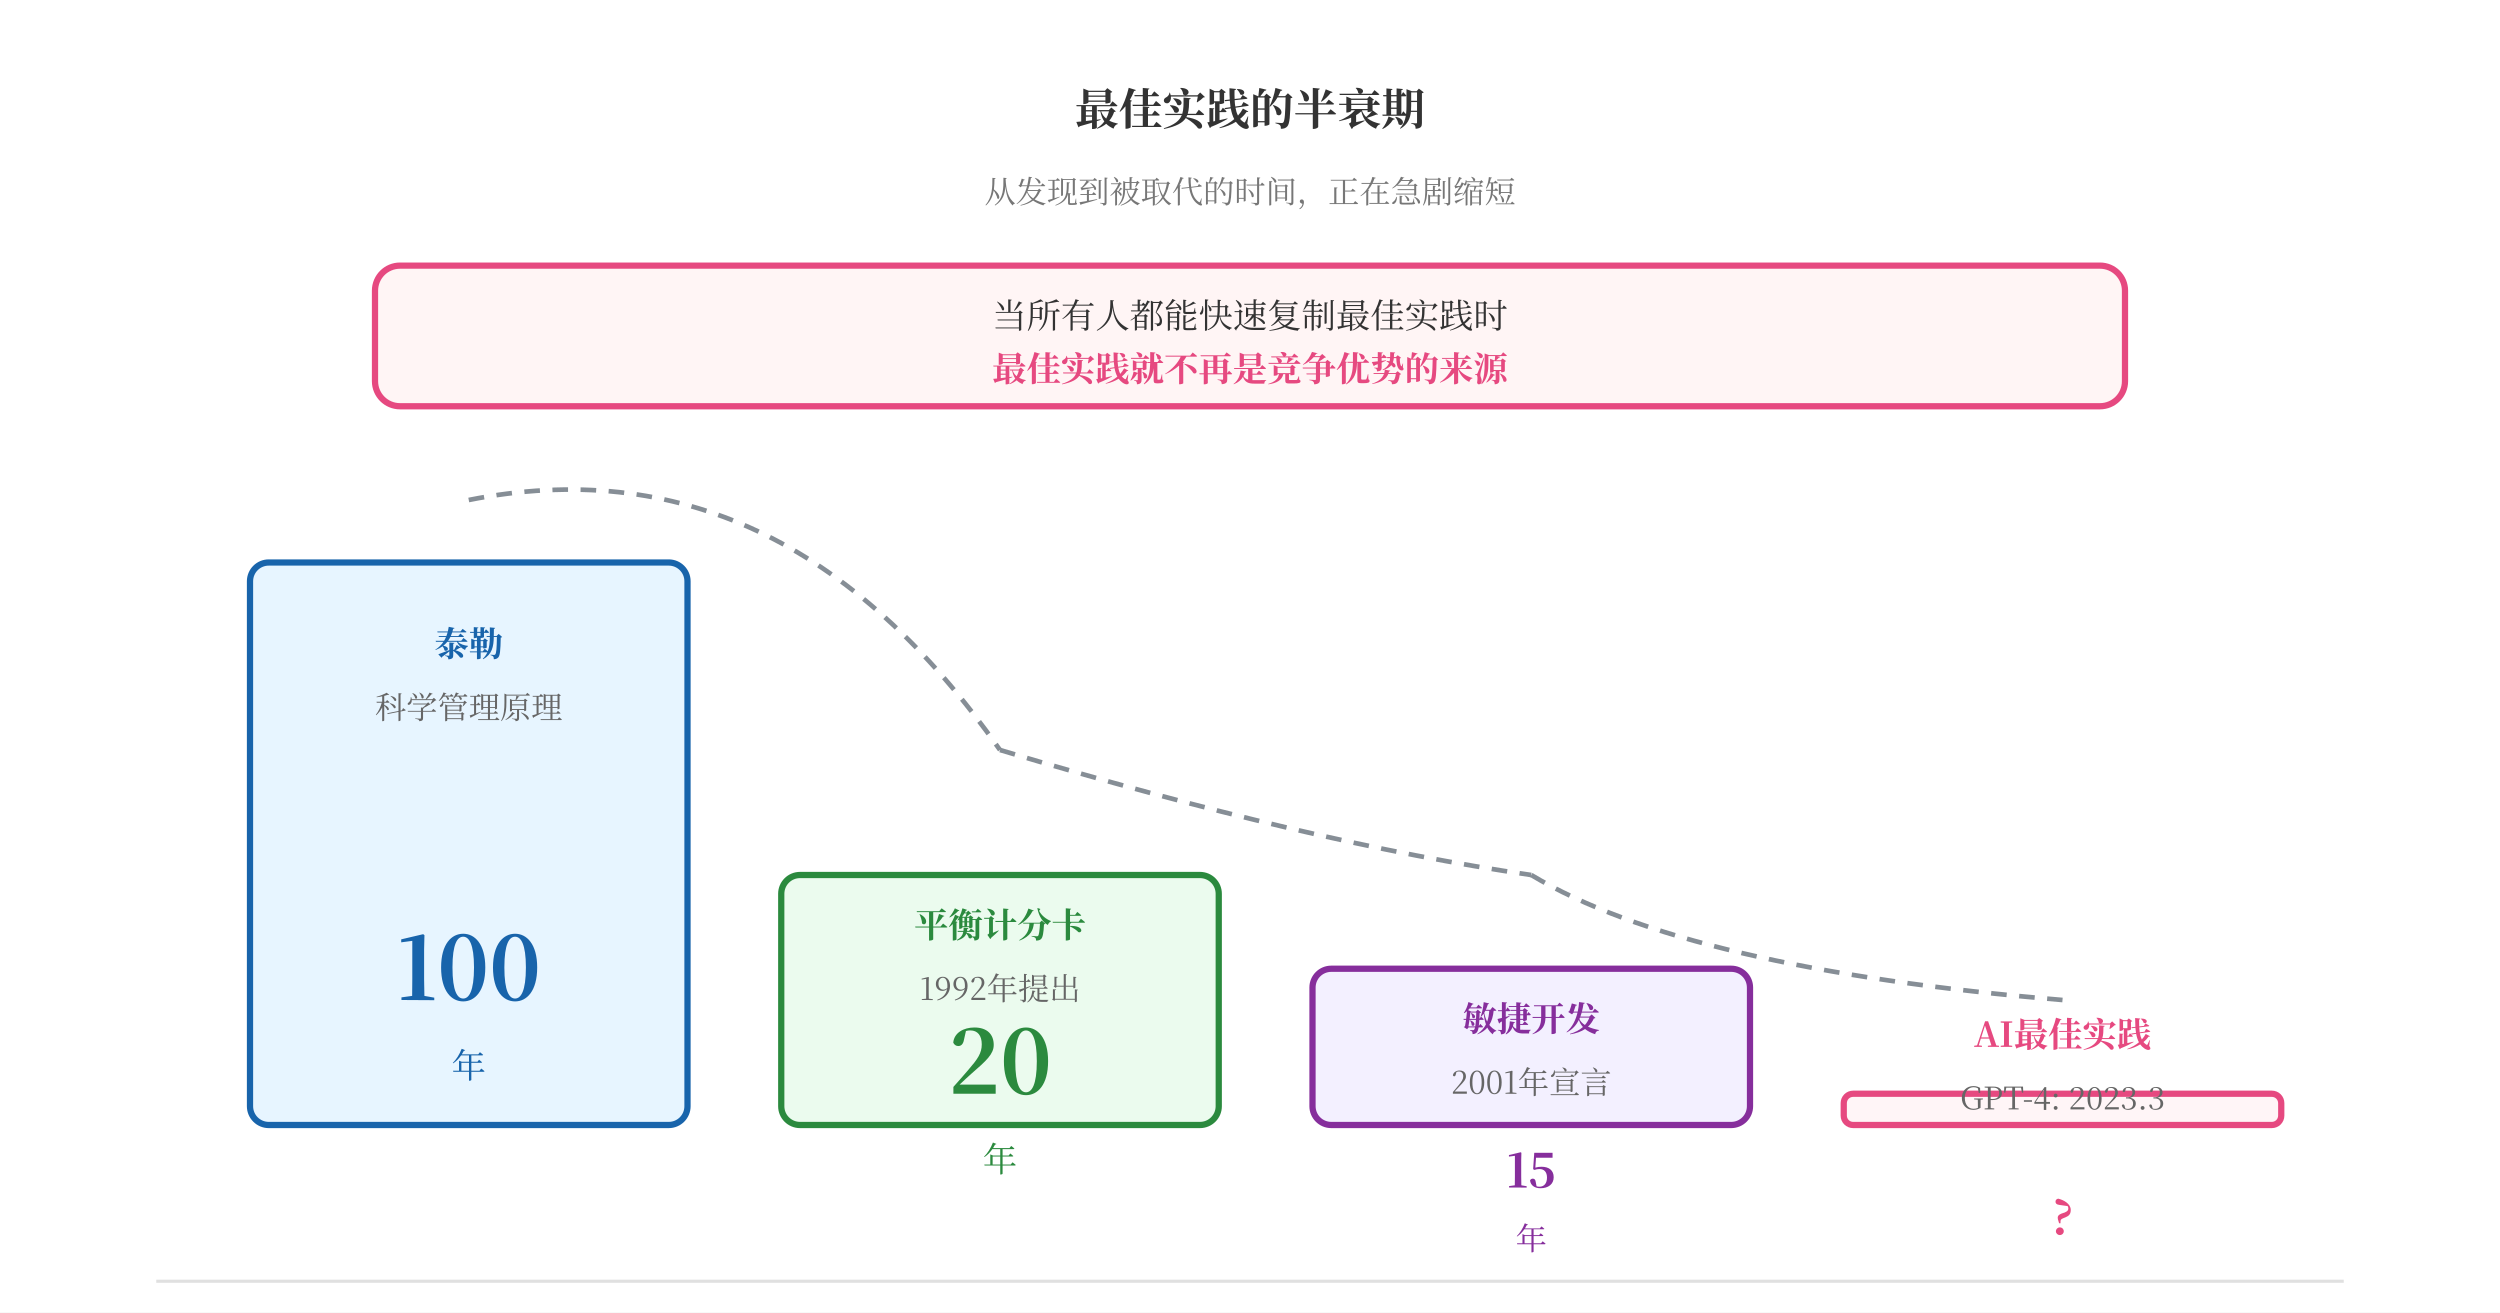
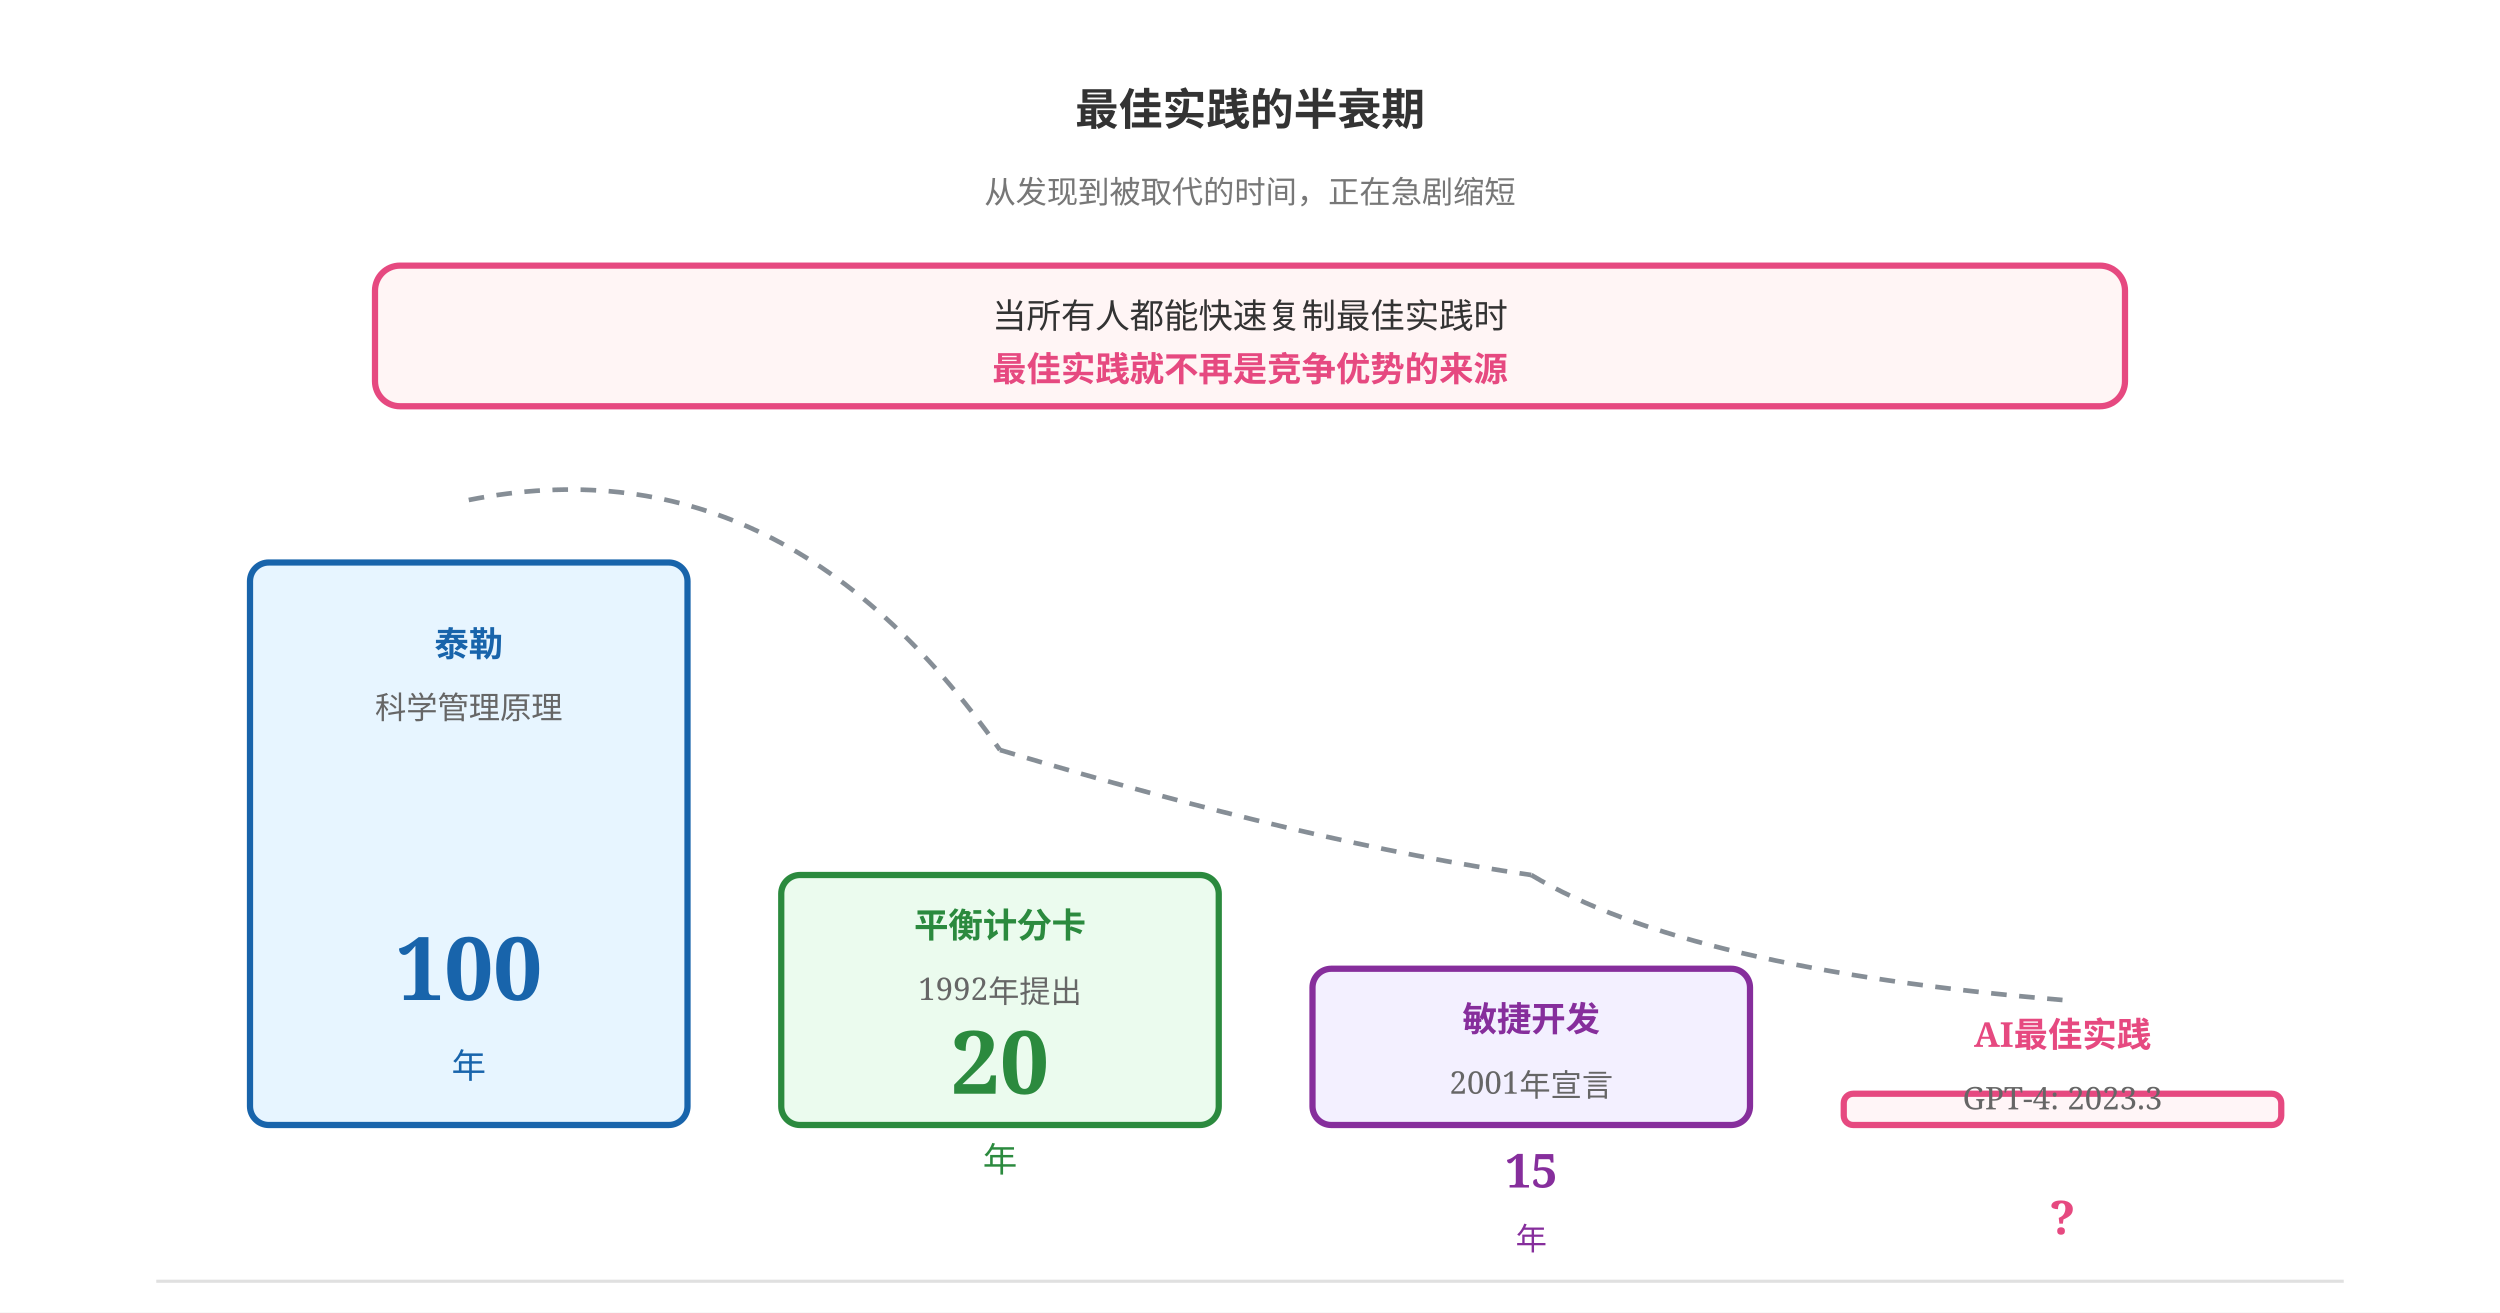
- <svg xmlns="http://www.w3.org/2000/svg" viewBox="0 0 800 420" style="font-family: 'Noto Serif CJK SC', serif; background: #fefefe;">
+ <svg xmlns="http://www.w3.org/2000/svg" viewBox="0 0 800 420" style="font-family: 'Songti SC', serif; background: #fefefe;">
  <rect width="800" height="420" fill="white" />
  <text x="400" y="40" text-anchor="middle" font-size="14" font-weight="bold" fill="#333">最佳实践的半衰期</text>
  <text x="400" y="65" text-anchor="middle" font-size="10" fill="#777">从发现到被取代的时间，正在急剧缩短</text>
  <rect x="80" y="180" width="140" height="180" rx="6" fill="#e7f5ff" stroke="#1864ab" stroke-width="2" />
  <text x="150" y="210" text-anchor="middle" font-size="11" font-weight="bold" fill="#1864ab">泰勒</text>
  <text x="150" y="230" text-anchor="middle" font-size="10" fill="#666">科学管理原理</text>
  <text x="150" y="320" text-anchor="middle" font-size="28" font-weight="bold" fill="#1864ab">100</text>
  <text x="150" y="345" text-anchor="middle" font-size="11" fill="#1864ab">年</text>
  <rect x="250" y="280" width="140" height="80" rx="6" fill="#ebfbee" stroke="#2b8a3e" stroke-width="2" />
  <text x="320" y="300" text-anchor="middle" font-size="11" font-weight="bold" fill="#2b8a3e">平衡计分卡</text>
  <text x="320" y="320" text-anchor="middle" font-size="10" fill="#666">1992年提出</text>
  <text x="320" y="350" text-anchor="middle" font-size="28" font-weight="bold" fill="#2b8a3e">20</text>
  <text x="320" y="375" text-anchor="middle" font-size="11" fill="#2b8a3e">年</text>
  <rect x="420" y="310" width="140" height="50" rx="6" fill="#f3f0ff" stroke="#862e9c" stroke-width="2" />
  <text x="490" y="330" text-anchor="middle" font-size="11" font-weight="bold" fill="#862e9c">敏捷开发</text>
  <text x="490" y="350" text-anchor="middle" font-size="10" fill="#666">2001年宣言</text>
  <text x="490" y="380" text-anchor="middle" font-size="15" font-weight="bold" fill="#862e9c">15</text>
  <text x="490" y="400" text-anchor="middle" font-size="10" fill="#862e9c">年</text>
  <rect x="590" y="350" width="140" height="10" rx="3" fill="#fff5f7" stroke="#e64980" stroke-width="2" />
  <text x="660" y="335" text-anchor="middle" font-size="11" font-weight="bold" fill="#e64980">AI最佳实践</text>
  <text x="660" y="355" text-anchor="middle" font-size="10" fill="#666">GPT-4: 2023.3</text>
  <text x="660" y="395" text-anchor="middle" font-size="15" font-weight="bold" fill="#e64980">?</text>
  <path d="M150 160 Q250 140 320 240" fill="none" stroke="#868e96" stroke-width="1.5" stroke-dasharray="5,4" />
  <path d="M320 240 Q420 270 490 280" fill="none" stroke="#868e96" stroke-width="1.5" stroke-dasharray="5,4" />
  <path d="M490 280 Q540 310 660 320" fill="none" stroke="#868e96" stroke-width="1.5" stroke-dasharray="5,4" />
  <line x1="50" y1="410" x2="750" y2="410" stroke="#e0e0e0" stroke-width="1" />
  <rect x="120" y="85" width="560" height="45" rx="8" fill="#fff5f5" stroke="#e64980" stroke-width="2" />
  <text x="400" y="105" text-anchor="middle" font-size="11" fill="#333">当所有人都能快速复制最佳实践时</text>
  <text x="400" y="122" text-anchor="middle" font-size="11" font-weight="bold" fill="#e64980">最佳实践就不再是竞争优势的来源</text>
</svg>
